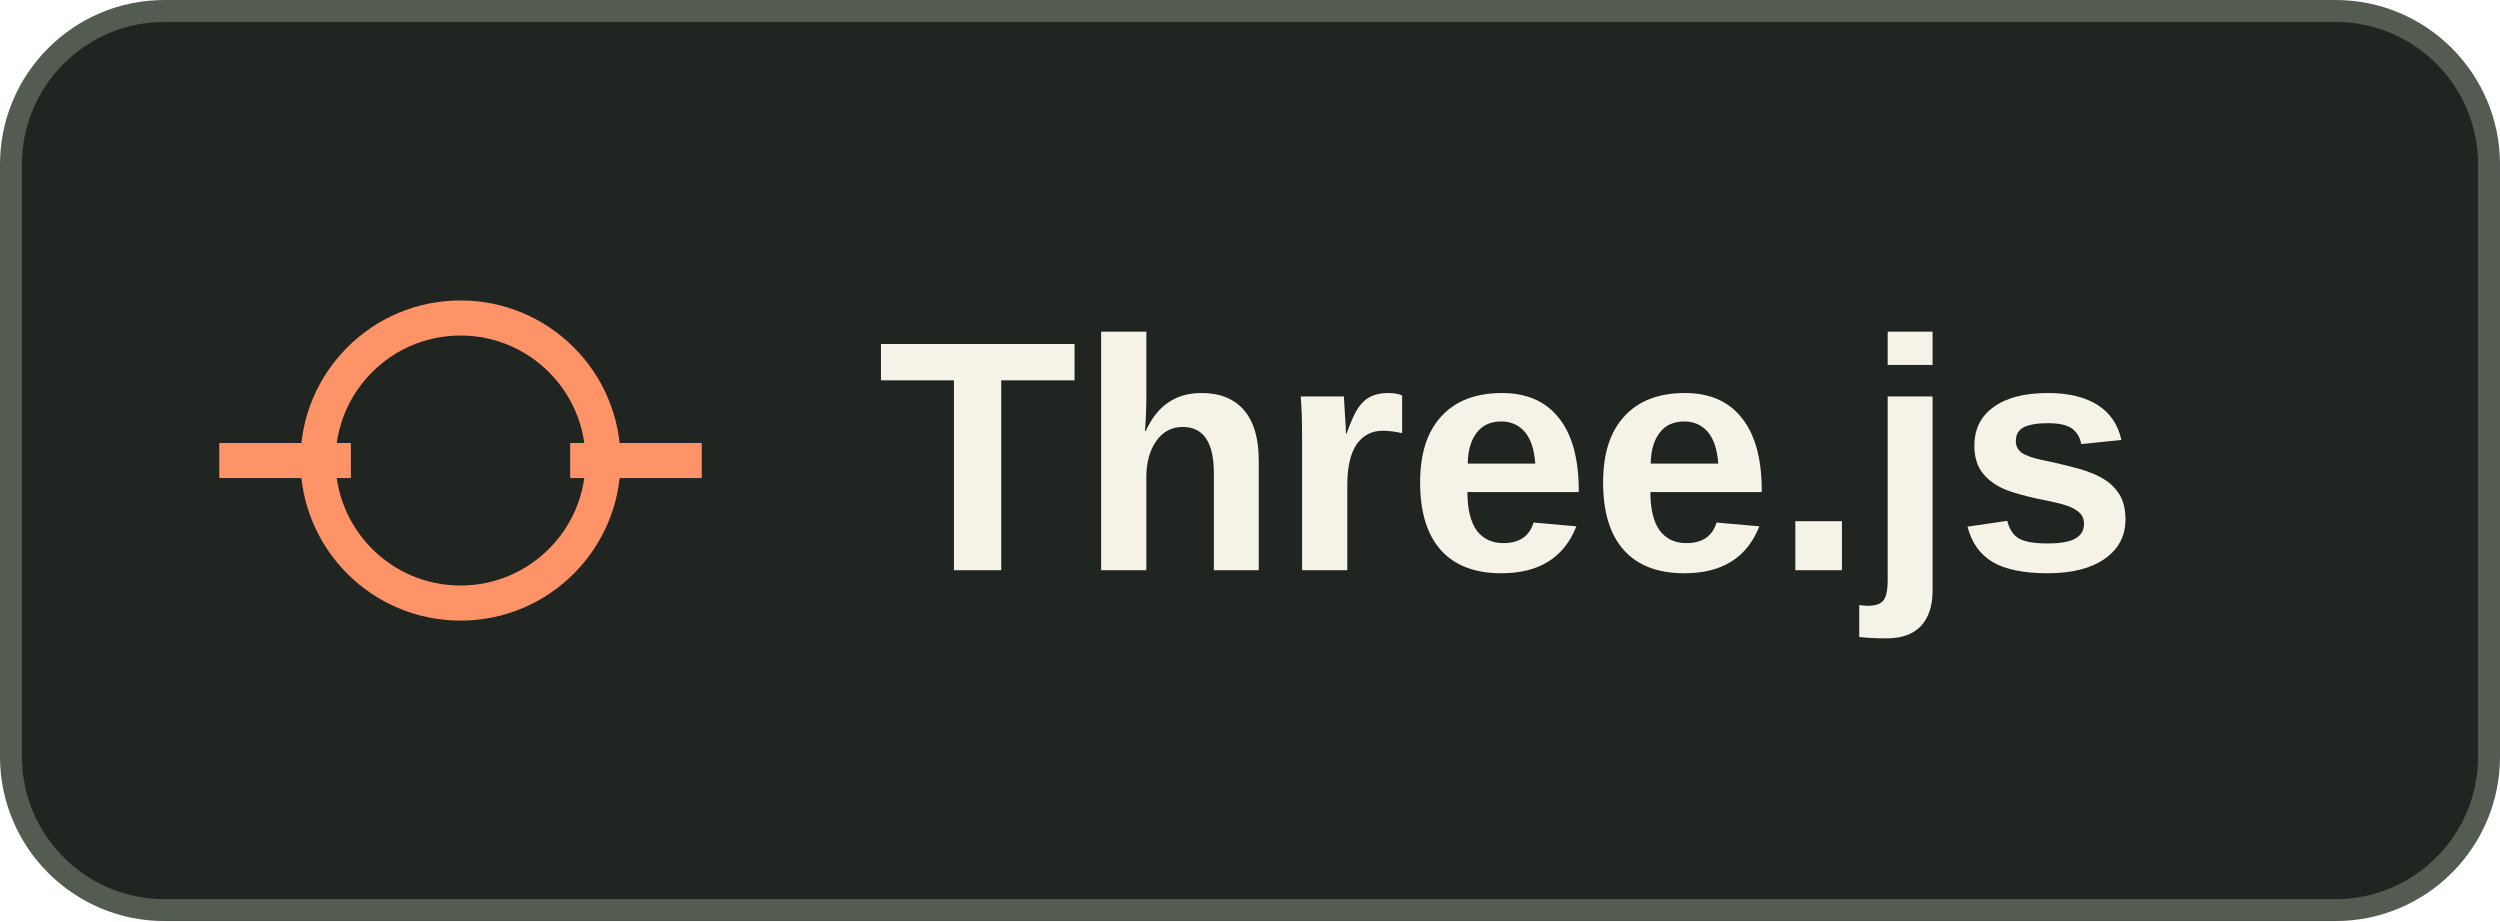
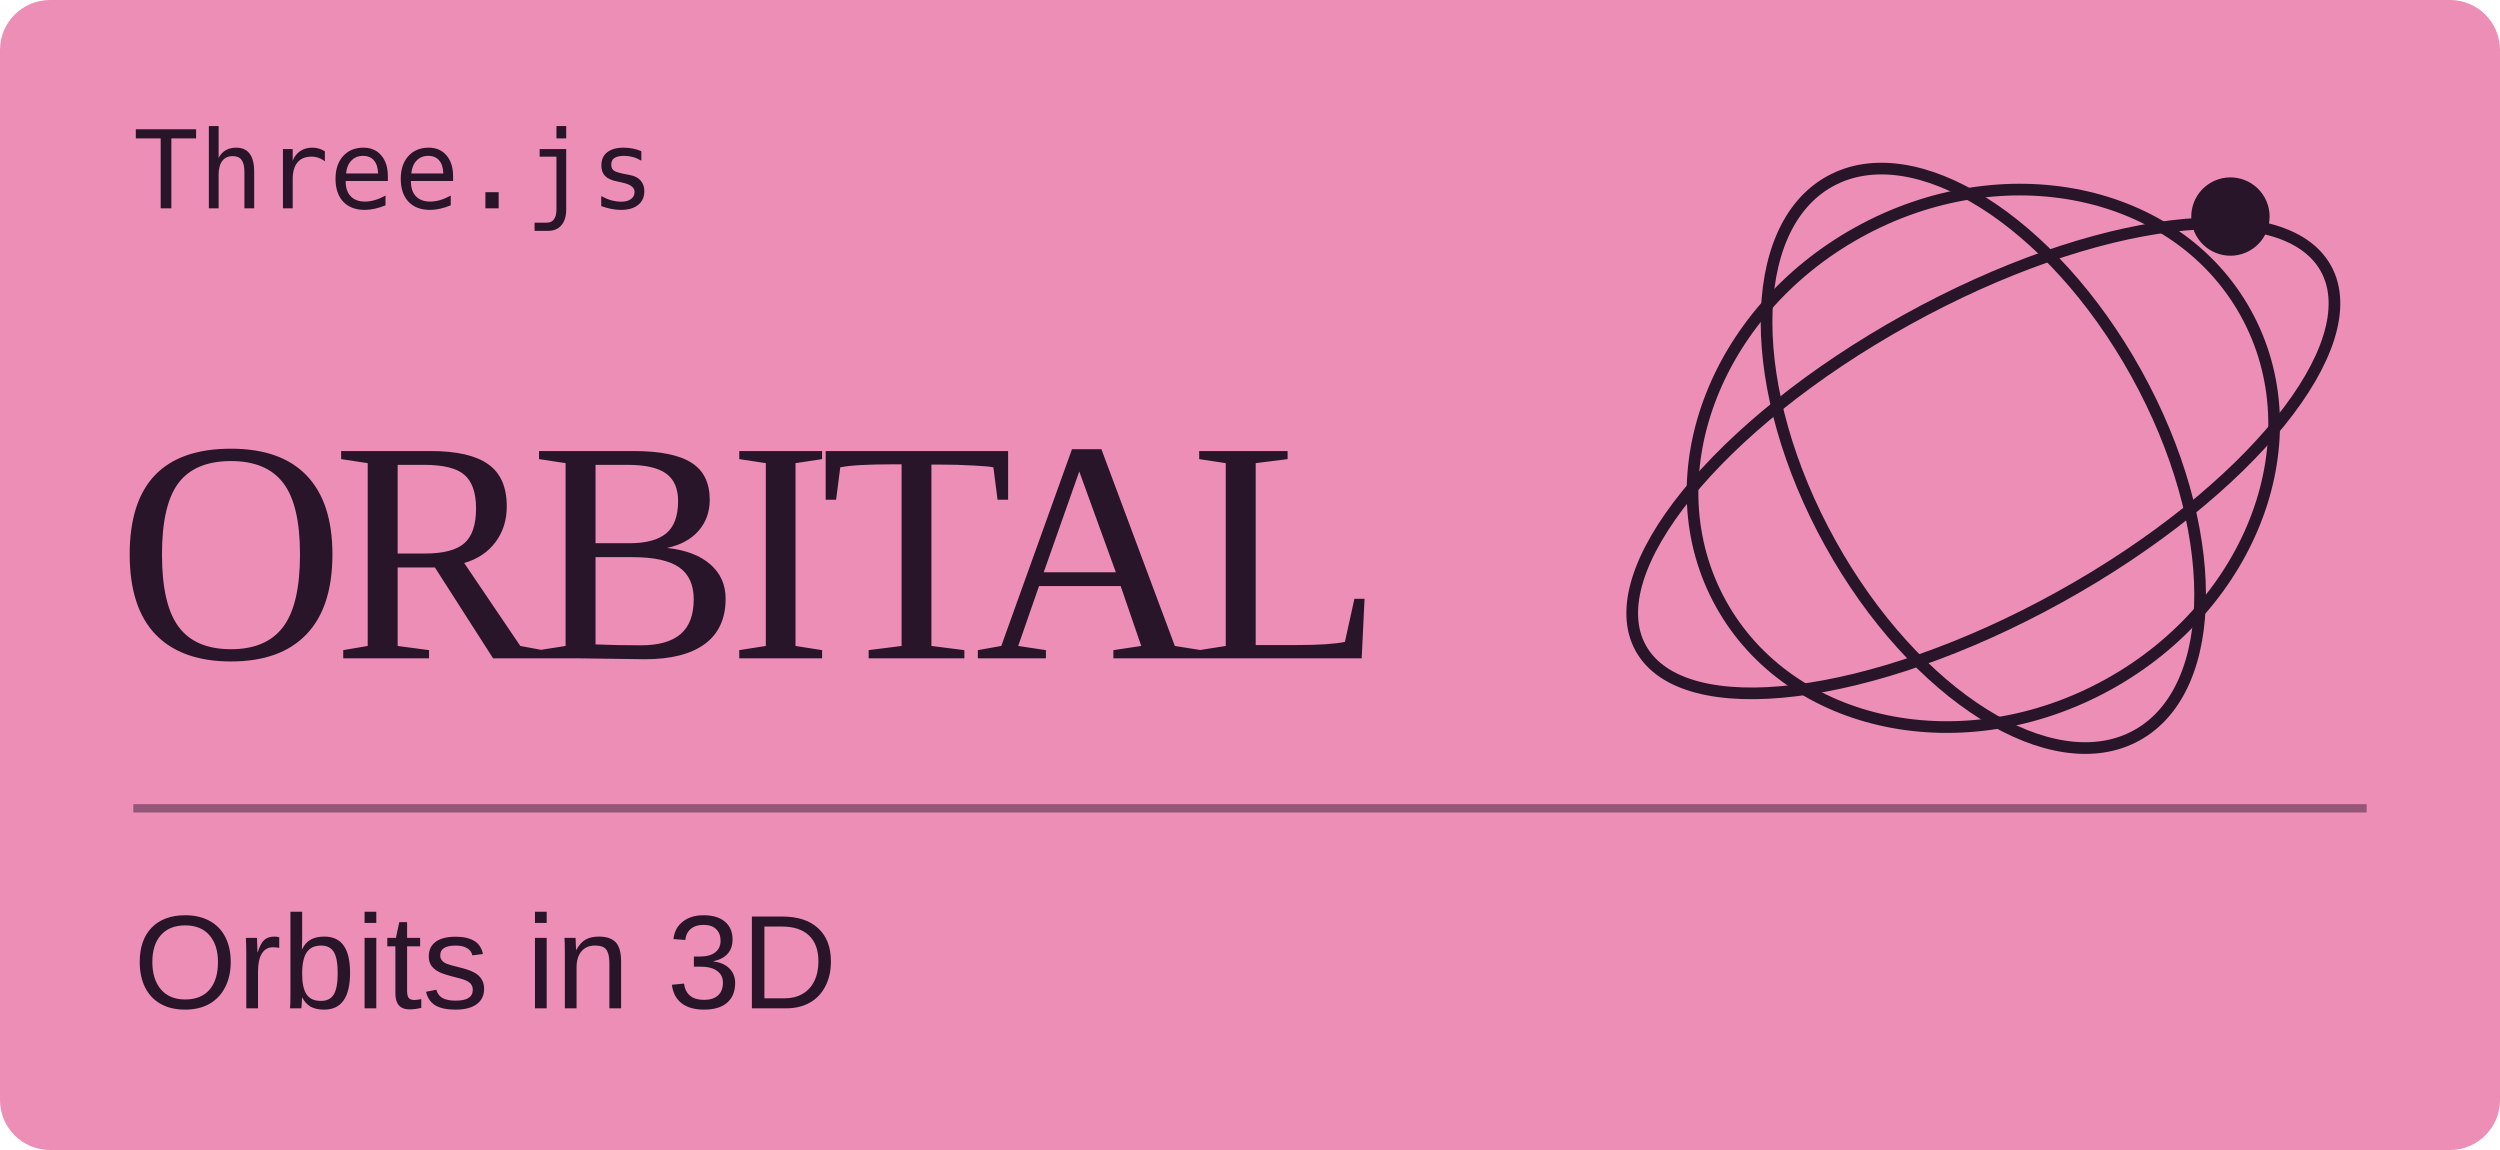
- <svg xmlns="http://www.w3.org/2000/svg" viewBox="0 0 114 42" width="114" height="42" role="img" aria-label="Three.js">
-   <rect x=".5" y=".5" width="113" height="41" rx="7" fill="#212522" stroke="#545b51" />
-   <g fill="none" stroke="#ff9368" stroke-width="1.6">
-     <circle cx="21" cy="21" r="6.5" />
-     <path d="M10 21h6m10 0h6" />
+ <svg xmlns="http://www.w3.org/2000/svg" width="300" height="138" viewBox="0 0 300 138" role="img">
+   <rect width="300" height="138" rx="6" fill="#ed8eb7" />
+   <g color="#28152a">
+     <g fill="none" stroke="currentColor" stroke-width="1.4" transform="rotate(-29 238 55)">
+       <ellipse cx="238" cy="55" rx="47" ry="19" />
+       <ellipse cx="238" cy="55" rx="36" ry="31" />
+       <ellipse cx="238" cy="55" rx="21" ry="38" />
+       <circle cx="278" cy="44" r="4" fill="currentColor" />
+     </g>
  </g>
-   <text x="40" y="26" fill="#f5f2e8" font-family="Arial, Helvetica, sans-serif" font-size="15" font-weight="bold">Three.js</text>
+   <g fill="#28152a">
+     <text x="16" y="25" font-family="Consolas, monospace" font-size="13">Three.js</text>
+     <text x="14" y="79" font-family="Georgia, Times New Roman, serif" font-size="38" letter-spacing="-1.6">ORBITAL</text>
+     <path d="M16 97H284" fill="none" stroke="#28152a" opacity=".45" />
+     <text x="16" y="121" font-family="Arial, Helvetica, sans-serif" font-size="16">Orbits in 3D</text>
+   </g>
</svg>
